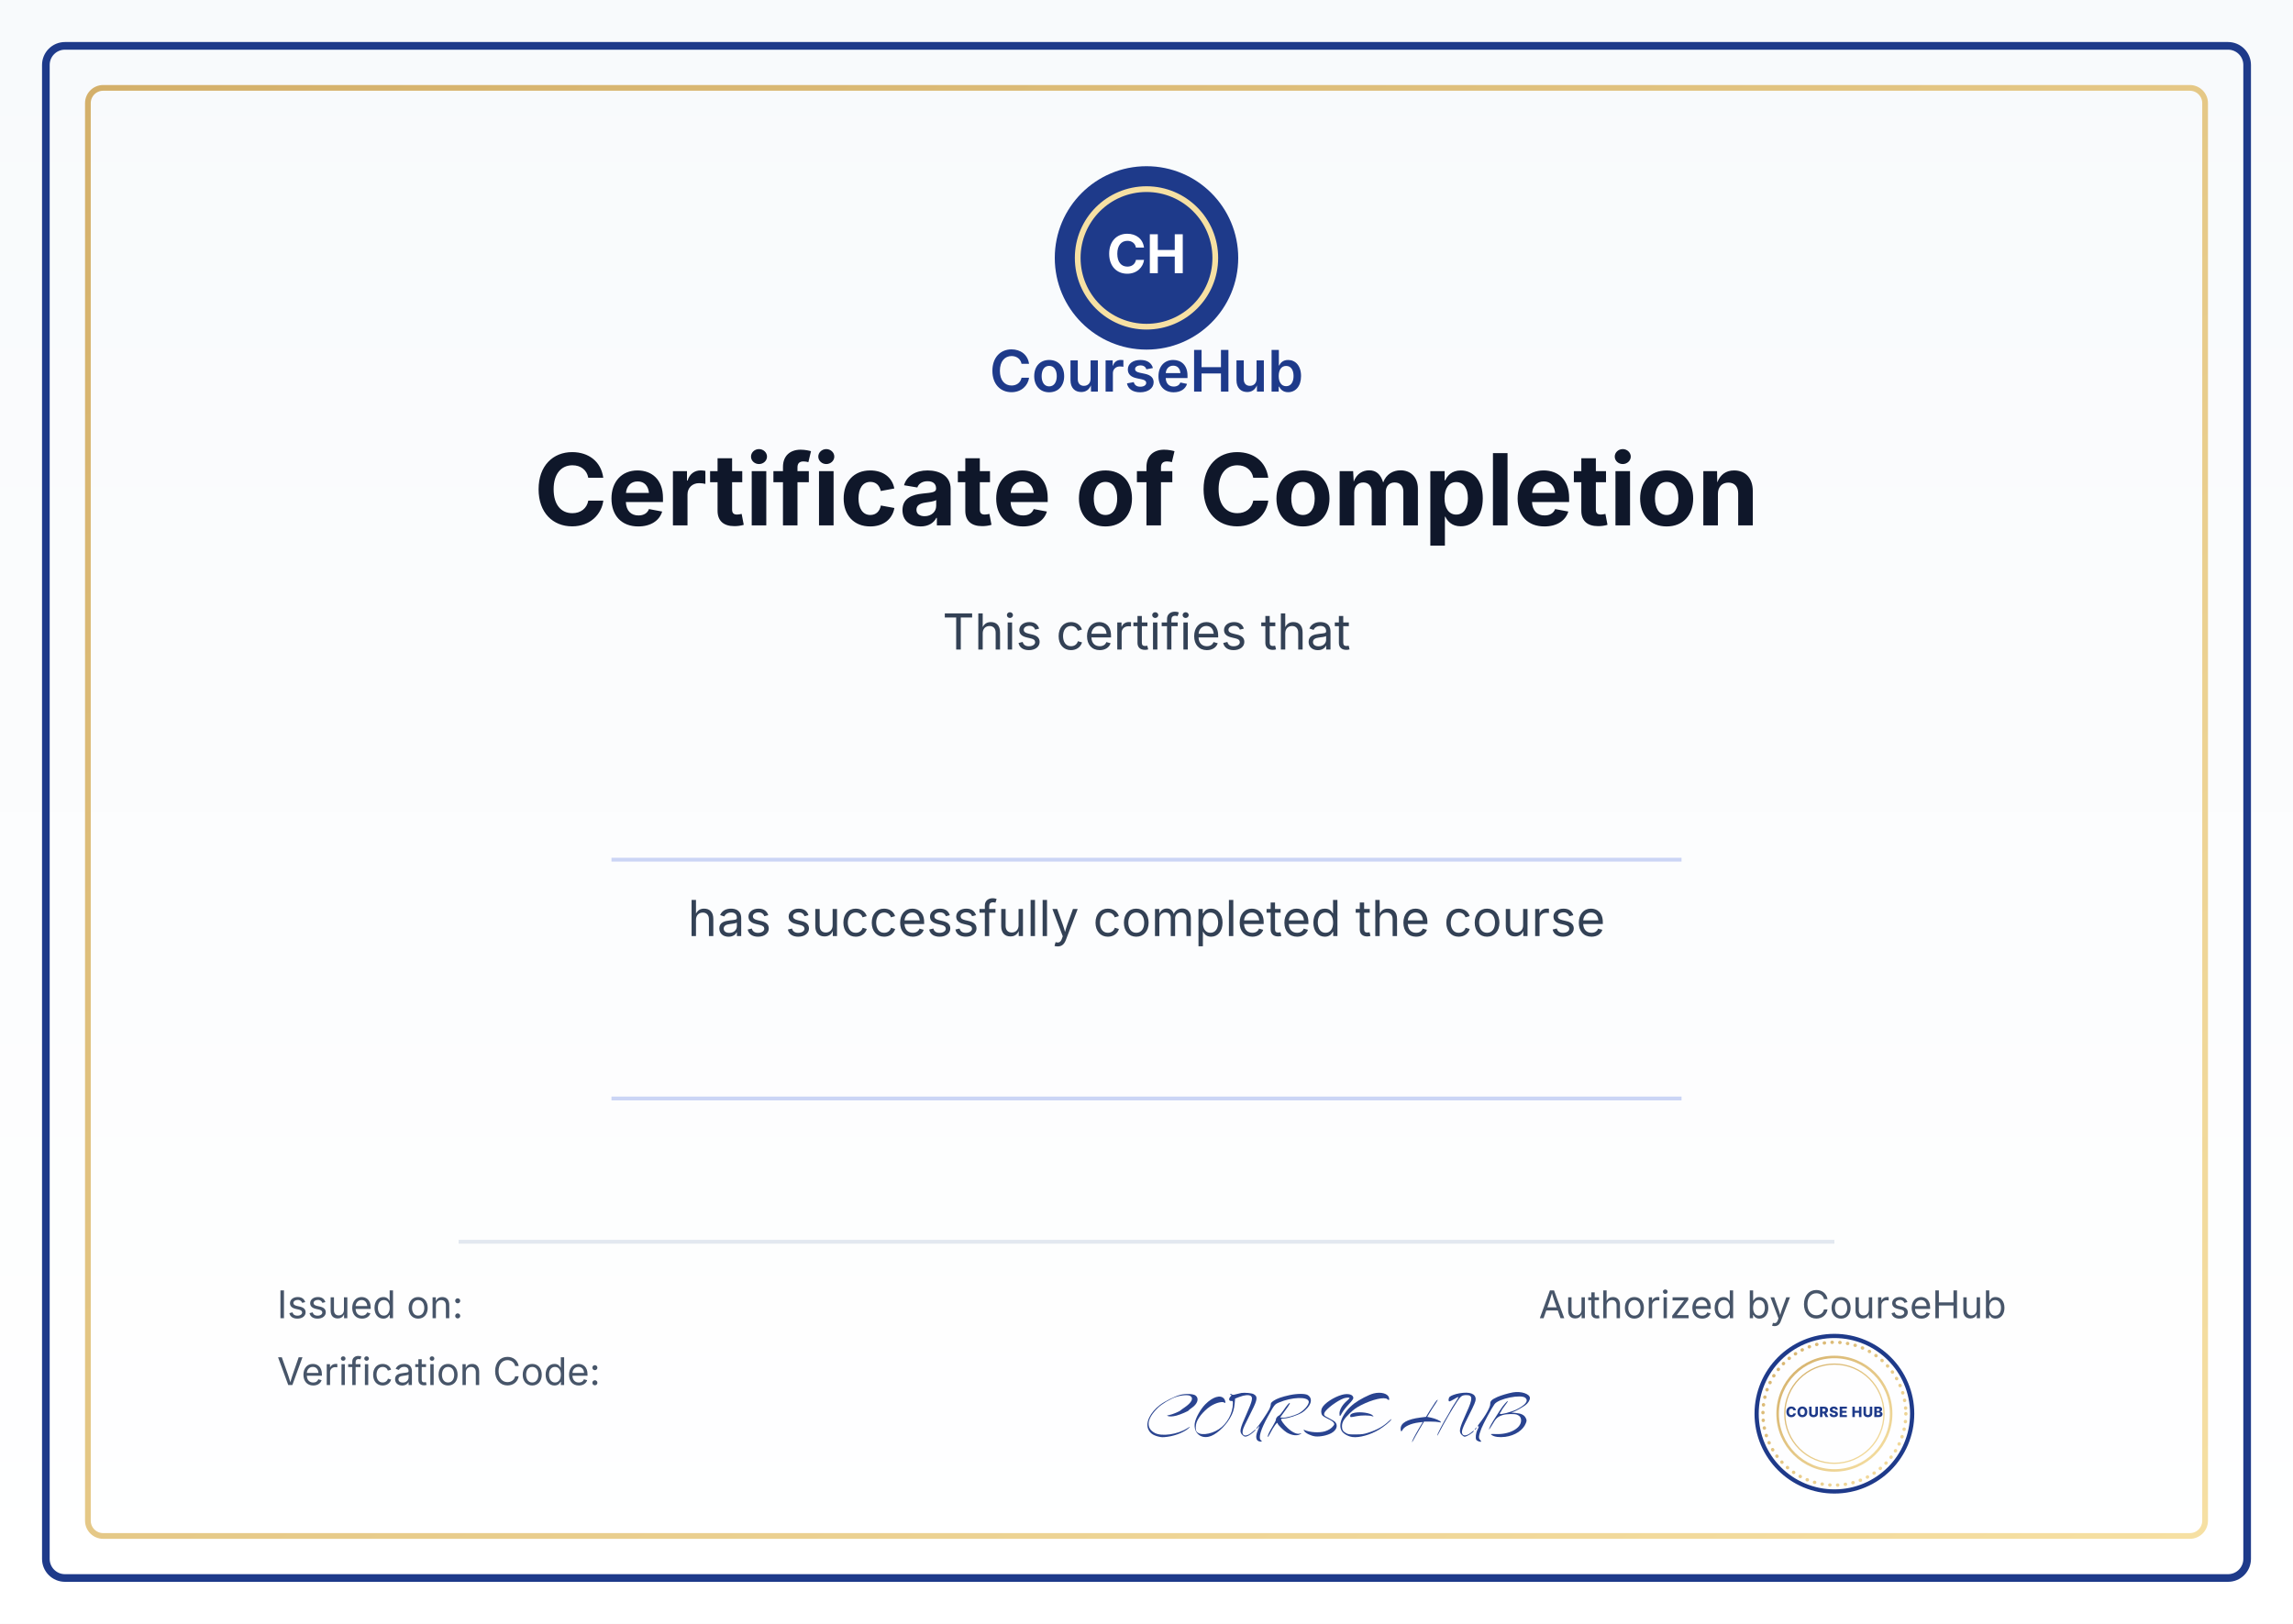
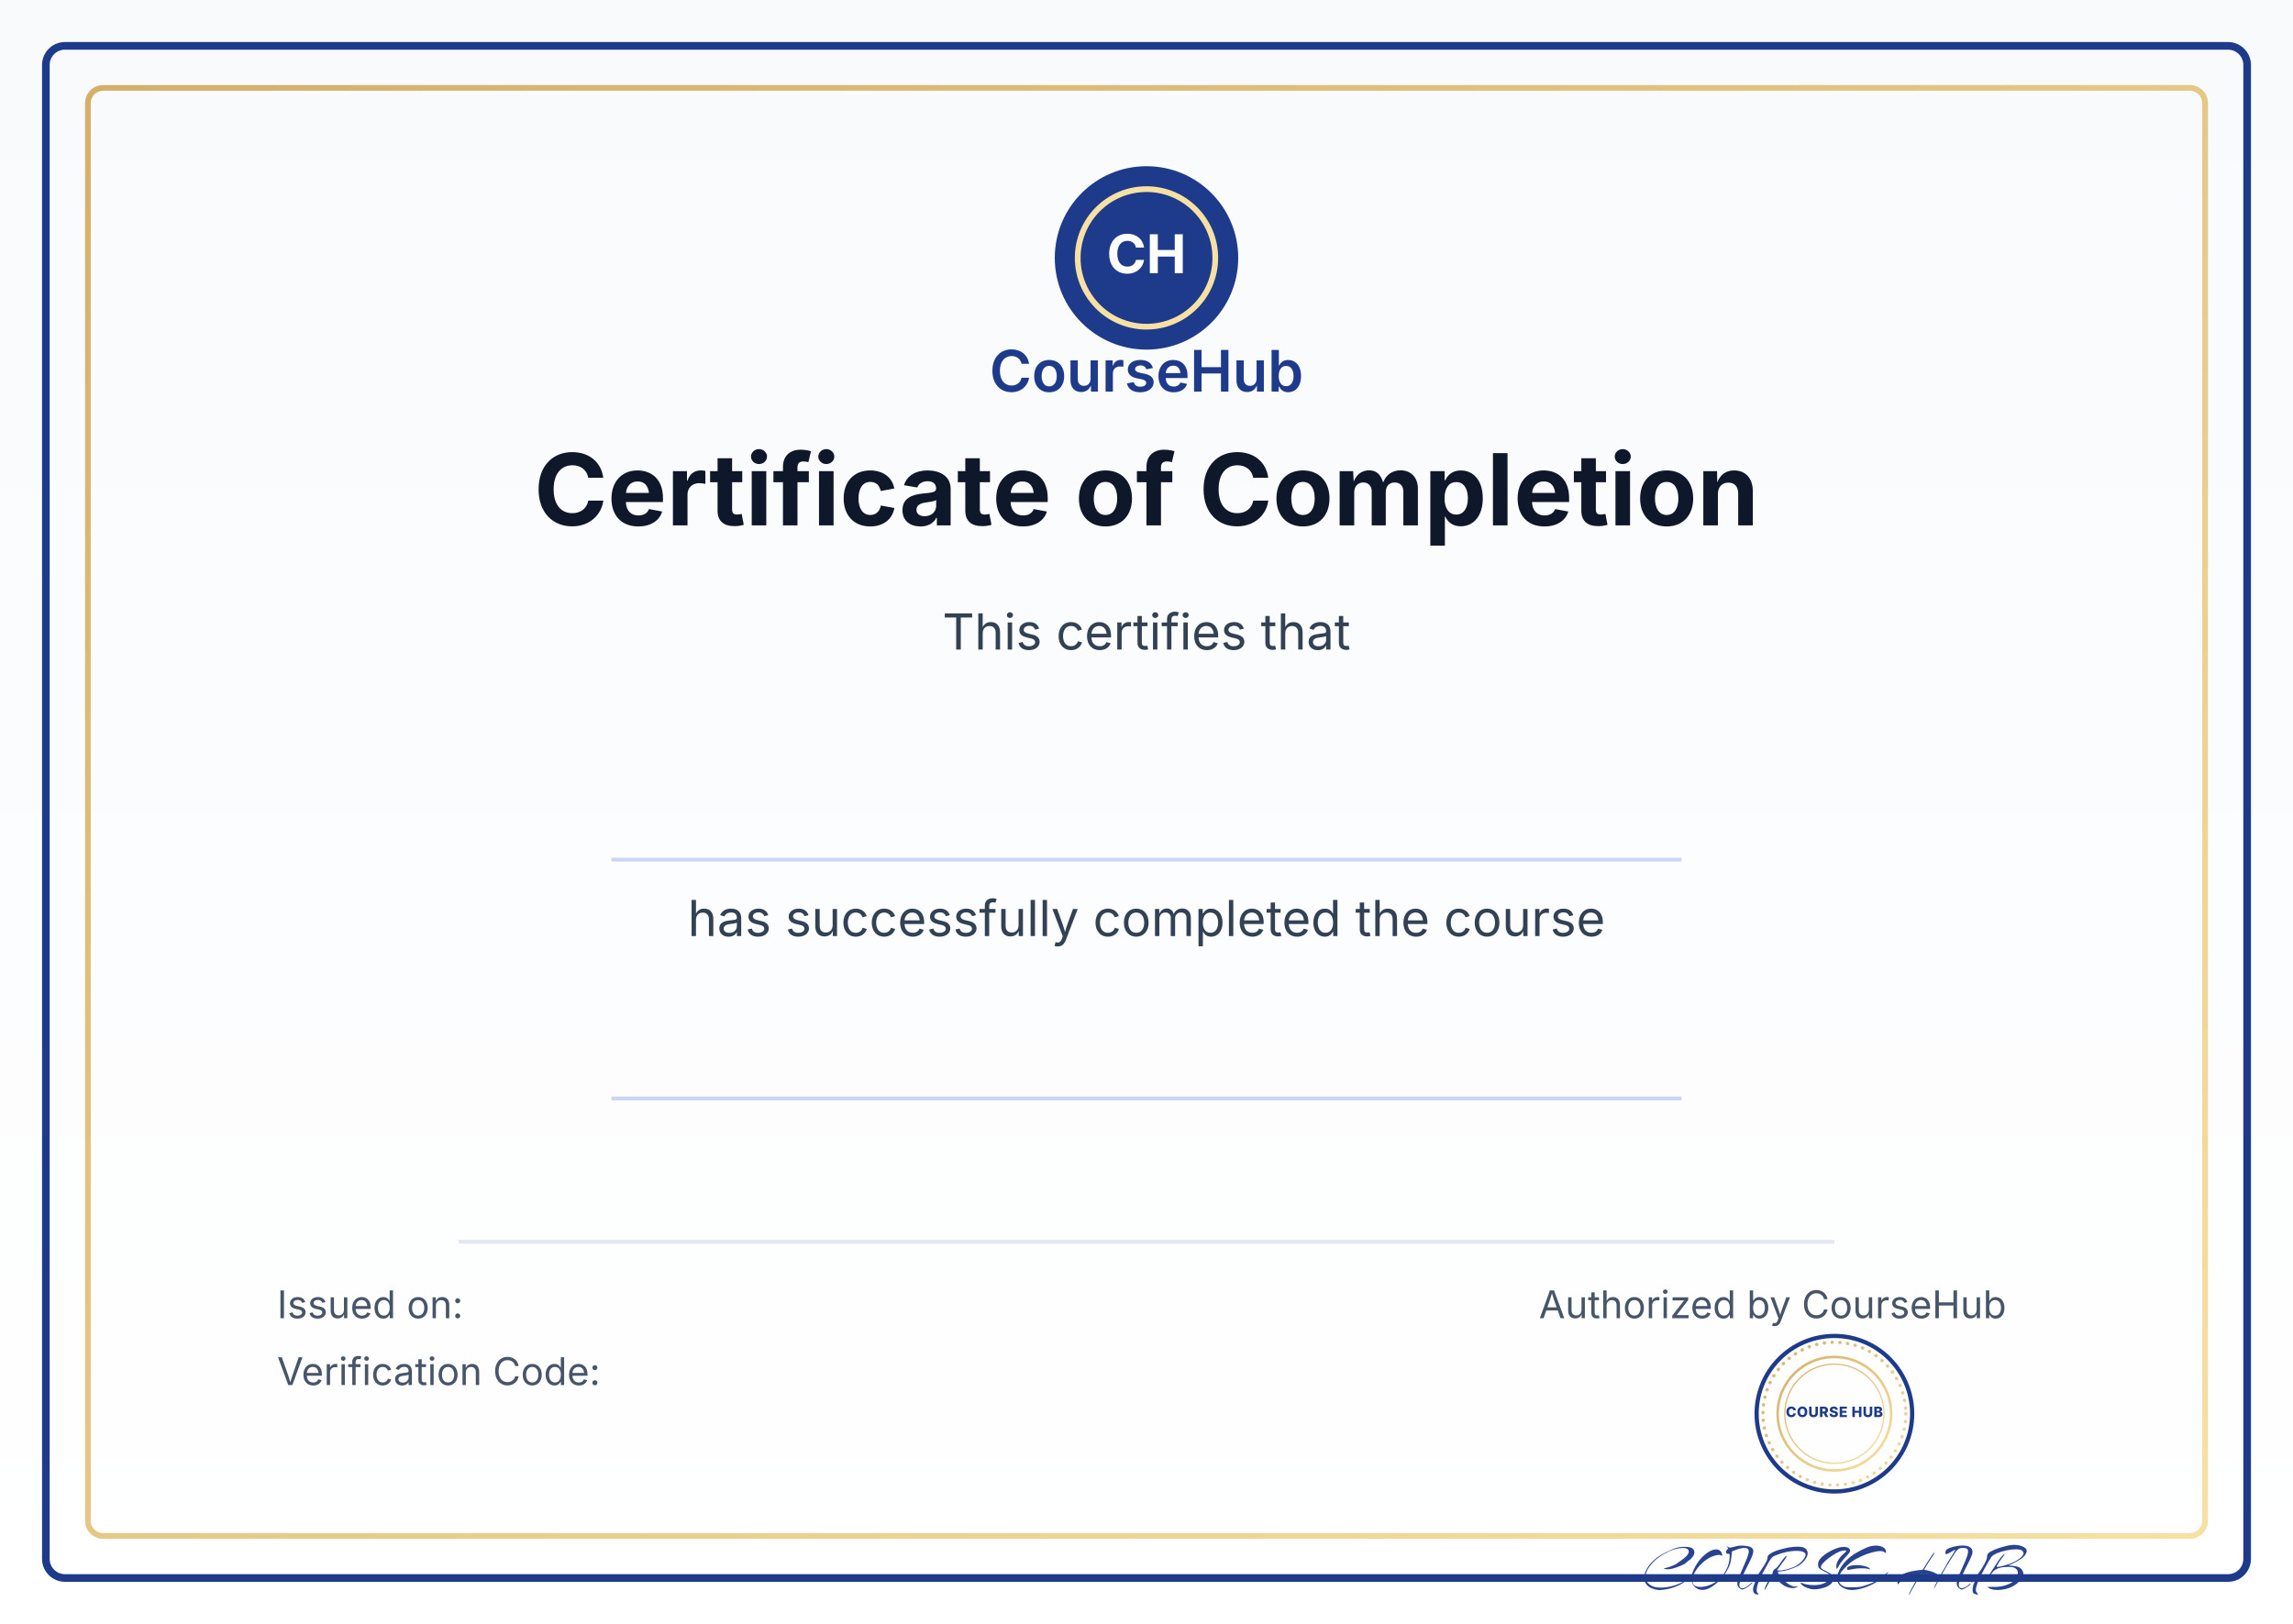
<svg xmlns="http://www.w3.org/2000/svg" width="1200" height="850" viewBox="0 0 1200 850" fill="none">
  <defs>
    <linearGradient id="bg" x1="0" y1="0" x2="0" y2="1">
      <stop offset="0%" stop-color="#f8fafc" />
      <stop offset="100%" stop-color="#ffffff" />
    </linearGradient>
    <linearGradient id="gold" x1="0" y1="0" x2="1" y2="1">
      <stop offset="0%" stop-color="#d4b06a" />
      <stop offset="100%" stop-color="#f6e0a3" />
    </linearGradient>
  </defs>
  <rect width="1200" height="850" fill="url(#bg)" />
  <rect x="24" y="24" width="1152" height="802" rx="10" stroke="#1e3a8a" stroke-width="4" />
  <rect x="46" y="46" width="1108" height="758" rx="8" stroke="url(#gold)" stroke-width="3" />
  <circle cx="600" cy="135" r="48" fill="#1e3a8a" />
  <circle cx="600" cy="135" r="36" stroke="#f6e0a3" stroke-width="3" fill="none" />
  <text x="600" y="143" text-anchor="middle" font-family="Inter, Segoe UI, sans-serif" font-size="28" fill="#ffffff" font-weight="700">CH</text>
  <text x="600" y="205" text-anchor="middle" font-family="Inter, Segoe UI, sans-serif" font-size="30" fill="#1e3a8a" font-weight="600">CourseHub</text>
  <text x="600" y="275" text-anchor="middle" font-family="Inter, Segoe UI, sans-serif" font-size="52" fill="#0f172a" font-weight="700">
    Certificate of Completion
  </text>
  <text x="600" y="340" text-anchor="middle" font-family="Inter, Segoe UI, sans-serif" font-size="26" fill="#334155">
    This certifies that
  </text>
  <text id="studentName" x="600" y="405" text-anchor="middle" font-family="Inter, Segoe UI, sans-serif" font-size="42" fill="#1d4ed8" font-weight="700" />
  <line x1="320" y1="450" x2="880" y2="450" stroke="#cbd5f5" stroke-width="2" />
  <text x="600" y="490" text-anchor="middle" font-family="Inter, Segoe UI, sans-serif" font-size="26" fill="#334155">
    has successfully completed the course
  </text>
  <text id="courseTitle" x="600" y="540" text-anchor="middle" font-family="Inter, Segoe UI, sans-serif" font-size="38" fill="#0f172a" font-weight="600" />
  <line x1="320" y1="575" x2="880" y2="575" stroke="#cbd5f5" stroke-width="2" />
  <line x1="240" y1="650" x2="960" y2="650" stroke="#e2e8f0" stroke-width="2" />
  <text x="145" y="690" font-family="Inter, Segoe UI, sans-serif" font-size="20" fill="#475569">
    Issued on:
  </text>
  <text id="issuedOn" x="340" y="690" font-family="Inter, Segoe UI, sans-serif" font-size="20" fill="#0f172a" font-weight="600" />
  <text x="145" y="725" font-family="Inter, Segoe UI, sans-serif" font-size="20" fill="#475569">
    Verification Code:
  </text>
  <text id="verificationCode" x="410" y="725" font-family="Inter, Segoe UI, sans-serif" font-size="20" fill="#0f172a" font-weight="600" />
  <text x="1050" y="690" text-anchor="end" font-family="Inter, Segoe UI, sans-serif" font-size="20" fill="#475569">
    Authorized by CourseHub
  </text>
  <g>
    <g transform="translate(960 740) scale(0.22) translate(-217 -217)">
      <rect width="434" height="444" fill="none" />
      <circle cx="217" cy="217" r="185" fill="none" stroke="#1e3a8a" stroke-width="10" />
      <circle cx="217" cy="217" r="170" fill="none" stroke="url(#gold)" stroke-width="8" stroke-linecap="round" stroke-dasharray="0.5 18" />
      <circle cx="217" cy="217" r="135" fill="none" stroke="url(#gold)" stroke-width="6" />
      <circle cx="217" cy="217" r="118" fill="none" stroke="url(#gold)" stroke-width="3" />
      <text x="217" y="225" text-anchor="middle" font-family="Inter, Segoe UI, sans-serif" font-size="34" font-weight="800" fill="#1e3a8a" letter-spacing="1">
        COURSE HUB
      </text>
    </g>
-     <g transform="translate(700 740) scale(0.33) translate(-325 -61.5)" opacity="0.95">
+     <g transform="translate(960, 820) scale(0.33) translate(-325 -61.5)" opacity="0.95">
      <svg viewBox="0 0 650 123" width="650" height="123">
        <g transform="translate(0,123) scale(0.1,-0.1)" fill="#1e3a8a" stroke="none">
          <path d="M6030 953 c-74 -13 -191 -48 -249 -74 -88 -40 -112 -64 -110 -109 3 -46 -73 -184 -173 -311 -29 -38 -36 -55 -18 -44 16 10 12 -11 -12 -56 -25 -48 -35 -128 -19 -157 10 -19 66 -40 78 -29 2 3 -5 15 -17 27 -27 27 -23 67 20 179 30 77 166 330 209 388 66 88 422 160 490 99 52 -47 2 -112 -140 -183 -82 -41 -250 -85 -265 -70 -4 4 0 15 9 25 10 10 17 23 17 28 0 5 23 38 50 73 28 35 50 68 50 75 -1 15 -72 -64 -113 -127 -100 -152 -140 -217 -164 -265 -42 -86 -20 -69 34 25 54 96 86 124 166 148 57 17 183 20 221 5 45 -17 66 -46 66 -93 0 -125 -185 -224 -401 -215 -86 3 -88 2 -66 -14 40 -31 122 -42 217 -30 156 21 283 106 326 217 15 41 15 46 -2 82 -24 48 -71 72 -160 80 l-68 6 34 12 c41 15 143 72 189 106 40 29 71 78 71 112 0 66 -139 113 -270 90z" />
          <path d="M1725 944 c-16 -3 -54 -12 -84 -20 -38 -11 -57 -12 -64 -5 -6 6 -18 11 -26 11 -13 -1 -12 -3 2 -11 18 -10 18 -12 -3 -34 -31 -33 -24 -71 13 -68 25 2 27 -1 27 -36 0 -157 -92 -328 -223 -412 -139 -90 -316 -105 -357 -30 -14 28 -12 92 4 139 34 95 149 220 255 276 78 41 161 57 186 36 25 -21 19 34 -7 65 -57 65 -179 27 -297 -92 -77 -79 -154 -218 -166 -300 -19 -144 84 -244 222 -213 105 23 251 150 335 292 48 81 67 139 76 238 l7 75 70 27 c76 30 151 36 180 14 34 -25 21 -83 -64 -274 -114 -256 -121 -293 -72 -343 34 -33 50 -35 96 -13 40 19 115 82 115 96 0 6 -20 -8 -45 -31 -96 -89 -178 -80 -160 16 7 36 33 93 142 308 94 185 100 235 30 271 -30 16 -139 26 -192 18z" />
          <path d="M3821 936 c-75 -19 -224 -96 -306 -158 -178 -136 -266 -329 -198 -439 28 -44 101 -85 170 -94 109 -14 280 34 421 118 81 49 176 127 194 160 6 13 -9 3 -36 -23 -88 -84 -186 -140 -326 -185 -72 -24 -103 -28 -200 -29 -94 -1 -121 2 -150 18 -52 27 -70 54 -70 109 0 68 29 118 123 209 62 60 104 90 177 127 183 94 374 137 420 96 26 -24 35 -13 24 27 -19 64 -129 93 -243 64z" />
          <path d="M5185 939 c-65 -11 -134 -35 -157 -56 -21 -19 -25 -73 -4 -73 7 0 40 16 72 35 67 41 82 44 62 13 -81 -126 -118 -186 -118 -190 0 -3 -17 -35 -38 -69 -87 -143 -172 -308 -172 -331 0 -7 20 25 43 72 68 132 206 369 278 476 54 80 75 94 143 94 101 0 102 -56 1 -276 -116 -257 -127 -304 -76 -355 16 -16 37 -29 46 -29 34 0 145 70 145 92 0 6 -10 2 -22 -9 -70 -64 -140 -81 -159 -39 -19 40 -3 85 106 301 84 165 105 216 105 250 0 87 -93 122 -255 94z" />
          <path d="M755 914 c-81 -20 -246 -102 -323 -161 -155 -119 -232 -278 -184 -385 25 -58 72 -93 153 -114 55 -14 76 -15 152 -5 136 18 288 83 350 150 15 16 2 10 -42 -18 -147 -94 -396 -130 -507 -73 -150 77 -132 229 48 402 60 58 187 135 275 167 90 33 203 42 238 19 56 -36 20 -106 -92 -182 -32 -22 -60 -42 -63 -46 -12 -16 -138 -68 -179 -74 -36 -6 -42 -9 -26 -15 32 -12 76 -10 140 6 62 16 195 73 195 84 0 3 19 19 43 35 98 66 126 154 64 200 -36 27 -155 32 -242 10z" />
          <path d="M2490 910 c-124 -27 -204 -55 -255 -90 -36 -25 -45 -37 -45 -60 0 -16 -10 -49 -22 -72 -27 -54 -173 -272 -193 -288 -8 -7 -15 -18 -15 -24 0 -6 11 3 25 19 31 38 31 29 0 -45 -41 -97 -31 -163 26 -175 37 -8 49 1 24 18 -45 34 -6 169 112 382 103 186 106 190 176 219 202 85 449 94 469 18 13 -47 -75 -150 -165 -195 -74 -36 -198 -69 -247 -65 l-41 3 38 53 c21 29 57 78 80 110 23 31 39 61 36 66 -7 11 -49 -37 -109 -126 -25 -37 -54 -70 -65 -73 -23 -8 -52 -48 -47 -67 1 -7 -21 -52 -50 -100 -58 -95 -85 -154 -79 -171 2 -6 17 16 33 48 61 120 124 204 124 164 0 -18 100 -117 145 -143 82 -48 174 -57 221 -21 18 14 17 14 -8 6 -48 -18 -124 15 -201 88 -58 54 -111 127 -102 141 3 6 27 10 52 10 57 0 212 51 278 92 62 38 121 106 136 158 15 50 -2 95 -45 121 -41 25 -169 24 -286 -1z" />
          <path d="M3320 915 c-127 -35 -278 -133 -315 -206 -20 -37 -19 -89 1 -118 9 -13 50 -38 90 -57 43 -19 80 -44 90 -59 16 -25 16 -27 -3 -53 -28 -38 -78 -70 -136 -87 -88 -26 -233 -17 -322 21 -19 8 -19 7 -4 -16 22 -36 109 -77 176 -85 75 -8 189 15 256 53 82 46 107 122 59 175 -9 11 -51 36 -93 58 -82 41 -91 51 -78 87 22 59 206 196 308 231 39 13 91 15 91 4 0 -5 -24 -29 -54 -55 -61 -54 -106 -133 -106 -188 0 -56 9 -54 41 8 17 30 63 91 104 134 50 52 75 86 75 101 0 56 -80 79 -180 52z" />
          <path d="M4798 796 c-18 -26 -58 -88 -90 -139 l-56 -92 -89 -11 c-209 -27 -313 -86 -313 -178 0 -43 13 -53 28 -22 26 57 134 107 261 122 l62 7 -62 -104 c-67 -114 -109 -197 -109 -213 1 -6 13 12 27 39 14 28 57 103 95 168 l69 117 102 0 c56 0 117 -4 135 -9 25 -8 32 -7 30 2 -6 19 -87 55 -155 69 l-61 13 46 77 c26 43 65 103 86 133 21 31 36 58 33 61 -3 4 -21 -15 -39 -40z" />
          <path d="M3521 630 c-51 -11 -71 -25 -71 -51 0 -23 3 -23 101 -3 78 16 199 15 249 -1 24 -8 25 -8 7 12 -34 39 -191 63 -286 43z" />
          <path d="M5435 380 c-10 -11 -14 -20 -9 -20 5 0 15 9 22 20 7 11 11 20 9 20 -2 0 -12 -9 -22 -20z" />
        </g>
      </svg>
    </g>
  </g>
</svg>
